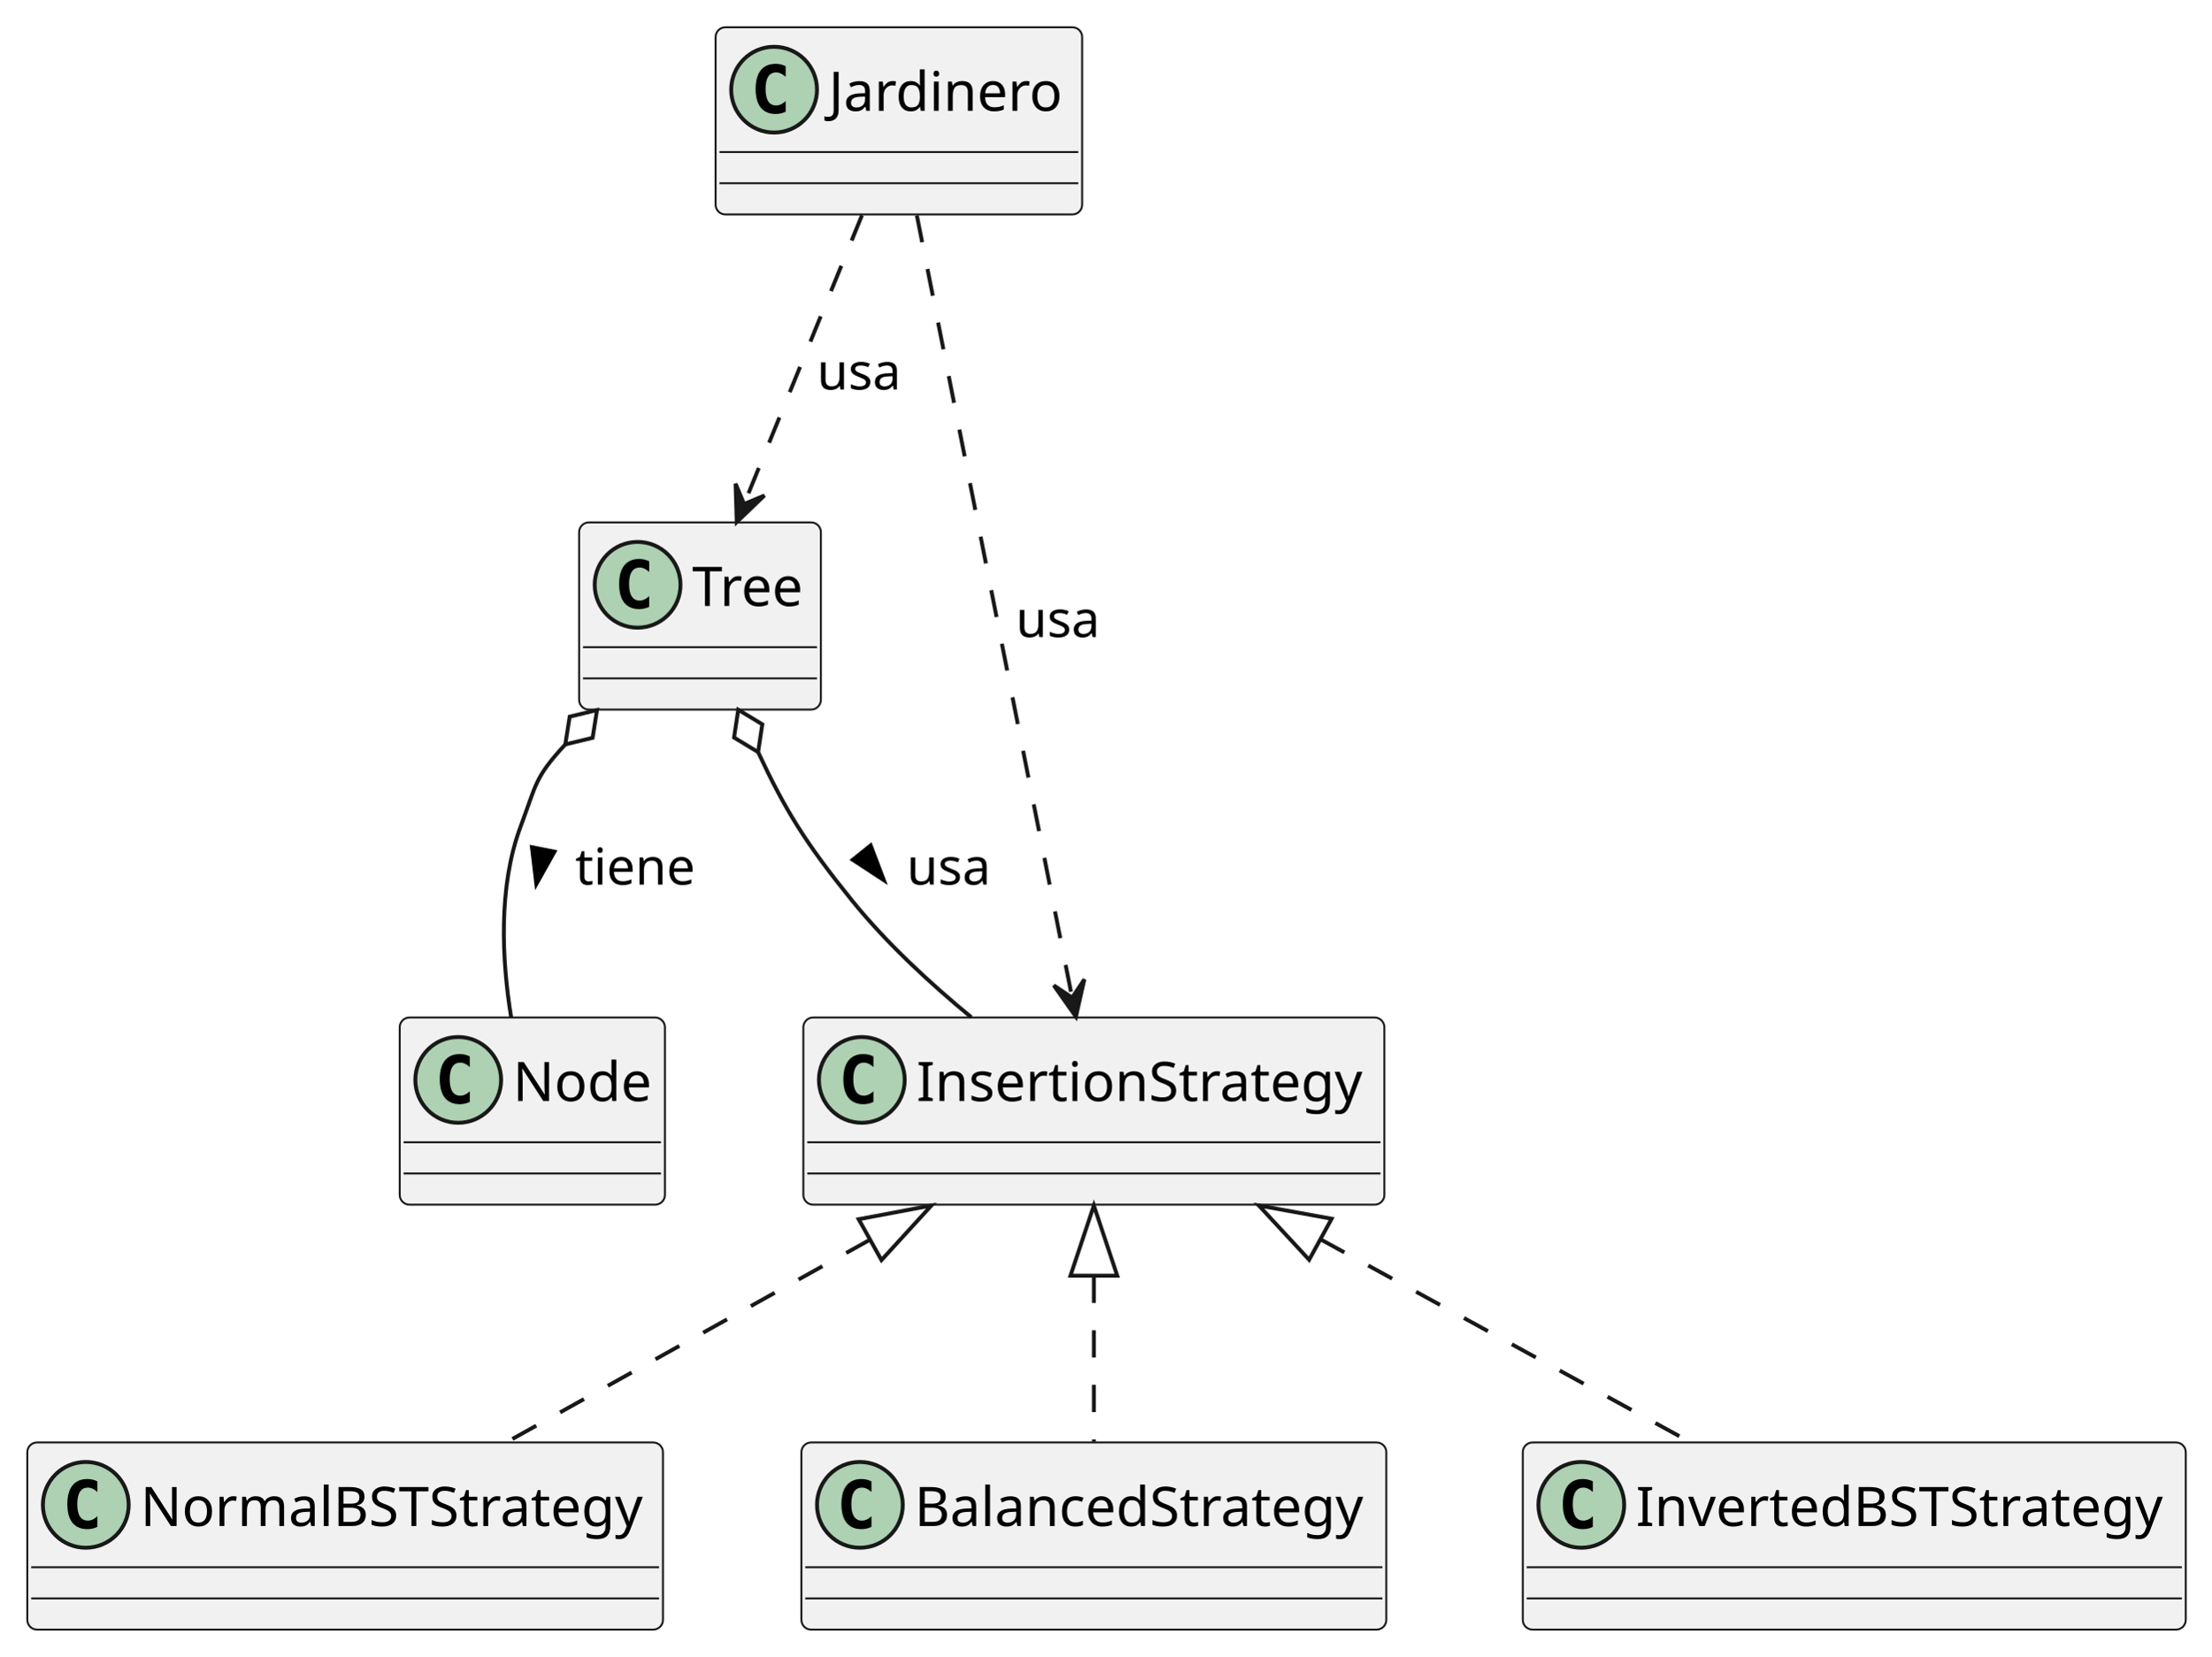
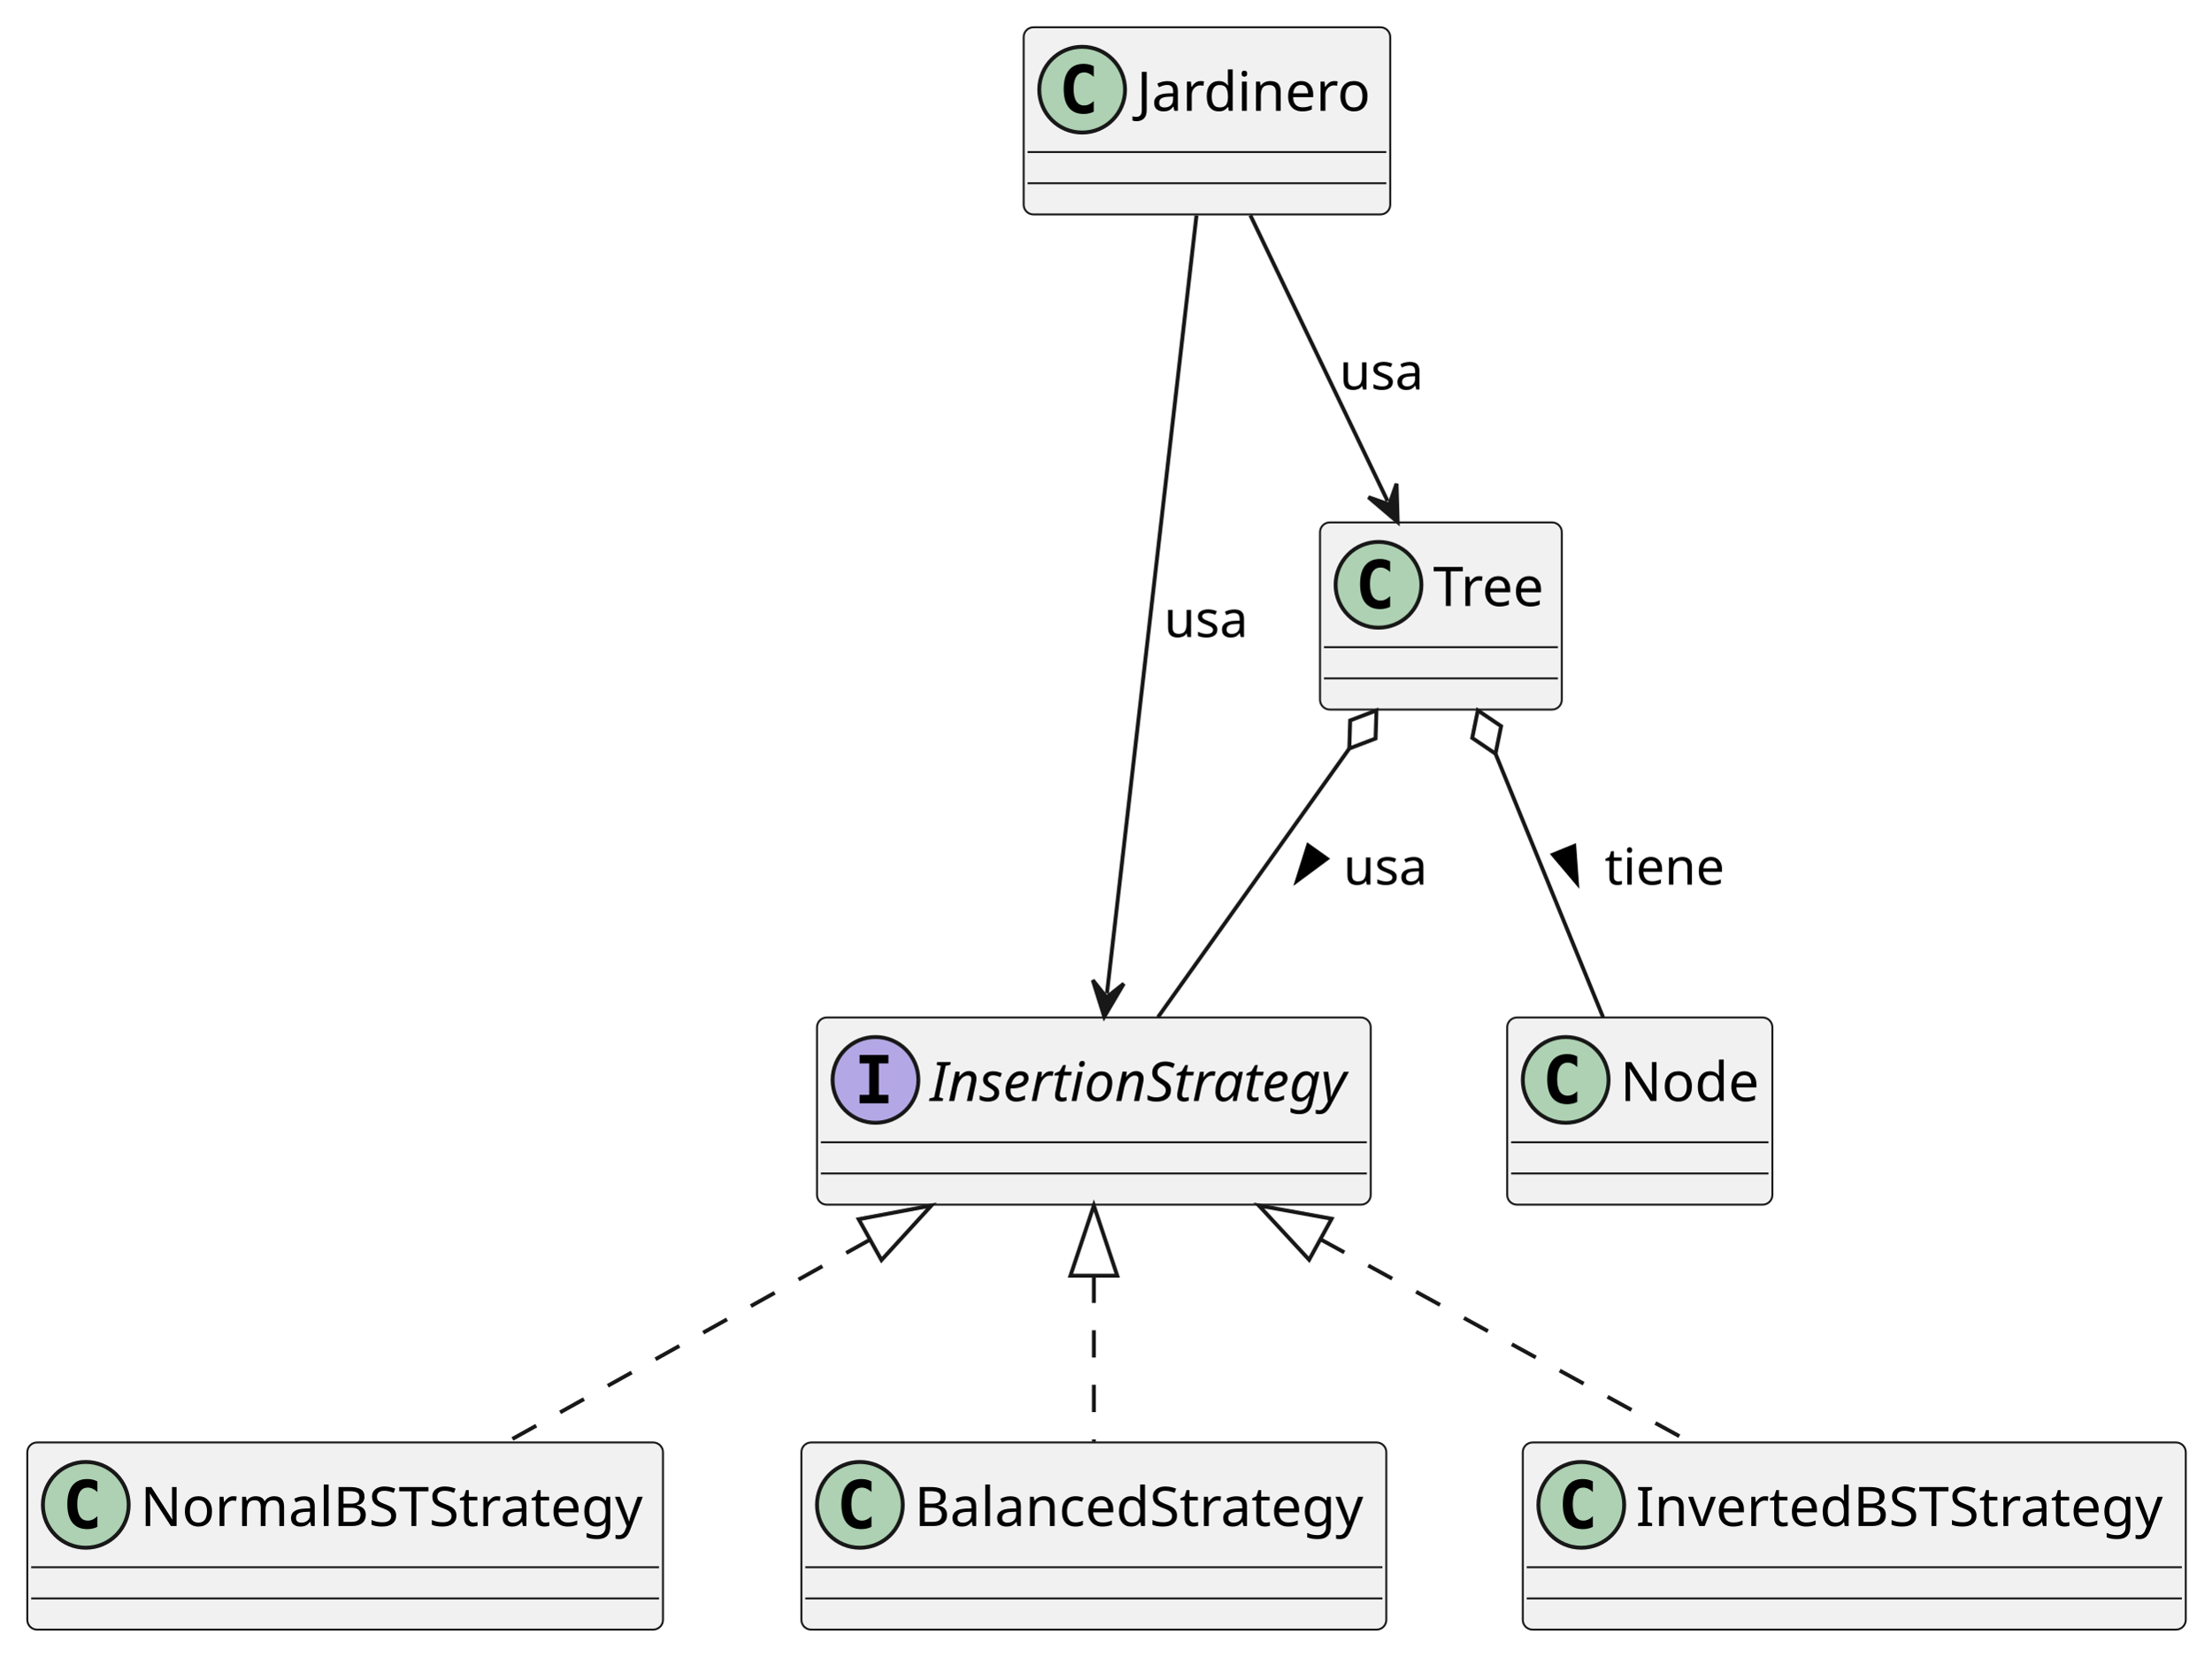
<svg xmlns="http://www.w3.org/2000/svg" contentStyleType="text/css" height="425px" preserveAspectRatio="none" style="width:567px;height:425px;background:#FFFFFF;" version="1.1" viewBox="0 0 567 425" width="567px" zoomAndPan="magnify">
  <defs />
  <g>
+     <g id="elem_InsertionStrategy">
+       <rect codeLine="2" fill="#F1F1F1" height="48" id="InsertionStrategy" rx="2.5" ry="2.5" style="stroke:#181818;stroke-width:0.5;" width="142" x="209.5" y="261" />
+       <ellipse cx="224.5" cy="277" fill="#B4A7E5" rx="11" ry="11" style="stroke:#181818;stroke-width:1.0;" />
+       <path d="M220.422,272.766 L220.422,270.609 L227.812,270.609 L227.812,272.766 L225.344,272.766 L225.344,280.844 L227.812,280.844 L227.812,283 L220.422,283 L220.422,280.844 L222.891,280.844 L222.891,272.766 L220.422,272.766 Z " fill="#000000" />
+       <text fill="#000000" font-family="sans-serif" font-size="14" font-style="italic" lengthAdjust="spacing" textLength="110" x="238.5" y="282.432">InsertionStrategy</text>
+       <line style="stroke:#181818;stroke-width:0.5;" x1="210.5" x2="350.5" y1="293" y2="293" />
+       <line style="stroke:#181818;stroke-width:0.5;" x1="210.5" x2="350.5" y1="301" y2="301" />
+     </g>
    <g id="elem_Tree">
-       <rect fill="#F1F1F1" height="48" id="Tree" rx="2.5" ry="2.5" style="stroke:#181818;stroke-width:0.5;" width="62" x="148.5" y="134" />
-       <ellipse cx="163.5" cy="150" fill="#ADD1B2" rx="11" ry="11" style="stroke:#181818;stroke-width:1.0;" />
-       <path d="M166.469,155.641 Q165.891,155.938 165.25,156.078 Q164.609,156.234 163.906,156.234 Q161.406,156.234 160.078,154.594 Q158.766,152.938 158.766,149.812 Q158.766,146.688 160.078,145.031 Q161.406,143.375 163.906,143.375 Q164.609,143.375 165.25,143.531 Q165.906,143.688 166.469,143.984 L166.469,146.703 Q165.844,146.125 165.25,145.859 Q164.656,145.578 164.031,145.578 Q162.688,145.578 162,146.656 Q161.312,147.719 161.312,149.812 Q161.312,151.906 162,152.984 Q162.688,154.047 164.031,154.047 Q164.656,154.047 165.25,153.781 Q165.844,153.5 166.469,152.922 L166.469,155.641 Z " fill="#000000" />
-       <text fill="#000000" font-family="sans-serif" font-size="14" lengthAdjust="spacing" textLength="30" x="177.5" y="155.432">Tree</text>
-       <line style="stroke:#181818;stroke-width:0.5;" x1="149.5" x2="209.5" y1="166" y2="166" />
-       <line style="stroke:#181818;stroke-width:0.5;" x1="149.5" x2="209.5" y1="174" y2="174" />
+       <rect fill="#F1F1F1" height="48" id="Tree" rx="2.5" ry="2.5" style="stroke:#181818;stroke-width:0.5;" width="62" x="338.5" y="134" />
+       <ellipse cx="353.5" cy="150" fill="#ADD1B2" rx="11" ry="11" style="stroke:#181818;stroke-width:1.0;" />
+       <path d="M356.469,155.641 Q355.891,155.938 355.25,156.078 Q354.609,156.234 353.906,156.234 Q351.406,156.234 350.078,154.594 Q348.766,152.938 348.766,149.812 Q348.766,146.688 350.078,145.031 Q351.406,143.375 353.906,143.375 Q354.609,143.375 355.25,143.531 Q355.906,143.688 356.469,143.984 L356.469,146.703 Q355.844,146.125 355.25,145.859 Q354.656,145.578 354.031,145.578 Q352.688,145.578 352,146.656 Q351.312,147.719 351.312,149.812 Q351.312,151.906 352,152.984 Q352.688,154.047 354.031,154.047 Q354.656,154.047 355.25,153.781 Q355.844,153.5 356.469,152.922 L356.469,155.641 Z " fill="#000000" />
+       <text fill="#000000" font-family="sans-serif" font-size="14" lengthAdjust="spacing" textLength="30" x="367.5" y="155.432">Tree</text>
+       <line style="stroke:#181818;stroke-width:0.5;" x1="339.5" x2="399.5" y1="166" y2="166" />
+       <line style="stroke:#181818;stroke-width:0.5;" x1="339.5" x2="399.5" y1="174" y2="174" />
    </g>
    <g id="elem_Node">
-       <rect fill="#F1F1F1" height="48" id="Node" rx="2.5" ry="2.5" style="stroke:#181818;stroke-width:0.5;" width="68" x="102.5" y="261" />
-       <ellipse cx="117.5" cy="277" fill="#ADD1B2" rx="11" ry="11" style="stroke:#181818;stroke-width:1.0;" />
-       <path d="M120.469,282.641 Q119.891,282.938 119.25,283.078 Q118.609,283.234 117.906,283.234 Q115.406,283.234 114.078,281.594 Q112.766,279.938 112.766,276.812 Q112.766,273.688 114.078,272.031 Q115.406,270.375 117.906,270.375 Q118.609,270.375 119.25,270.531 Q119.906,270.688 120.469,270.984 L120.469,273.703 Q119.844,273.125 119.25,272.859 Q118.656,272.578 118.031,272.578 Q116.688,272.578 116,273.656 Q115.312,274.719 115.312,276.812 Q115.312,278.906 116,279.984 Q116.688,281.047 118.031,281.047 Q118.656,281.047 119.25,280.781 Q119.844,280.5 120.469,279.922 L120.469,282.641 Z " fill="#000000" />
-       <text fill="#000000" font-family="sans-serif" font-size="14" lengthAdjust="spacing" textLength="36" x="131.5" y="282.432">Node</text>
-       <line style="stroke:#181818;stroke-width:0.5;" x1="103.5" x2="169.5" y1="293" y2="293" />
-       <line style="stroke:#181818;stroke-width:0.5;" x1="103.5" x2="169.5" y1="301" y2="301" />
-     </g>
-     <g id="elem_InsertionStrategy">
-       <rect fill="#F1F1F1" height="48" id="InsertionStrategy" rx="2.5" ry="2.5" style="stroke:#181818;stroke-width:0.5;" width="149" x="206" y="261" />
-       <ellipse cx="221" cy="277" fill="#ADD1B2" rx="11" ry="11" style="stroke:#181818;stroke-width:1.0;" />
-       <path d="M223.969,282.641 Q223.391,282.938 222.75,283.078 Q222.109,283.234 221.406,283.234 Q218.906,283.234 217.578,281.594 Q216.266,279.938 216.266,276.812 Q216.266,273.688 217.578,272.031 Q218.906,270.375 221.406,270.375 Q222.109,270.375 222.75,270.531 Q223.406,270.688 223.969,270.984 L223.969,273.703 Q223.344,273.125 222.75,272.859 Q222.156,272.578 221.531,272.578 Q220.188,272.578 219.5,273.656 Q218.812,274.719 218.812,276.812 Q218.812,278.906 219.5,279.984 Q220.188,281.047 221.531,281.047 Q222.156,281.047 222.75,280.781 Q223.344,280.5 223.969,279.922 L223.969,282.641 Z " fill="#000000" />
-       <text fill="#000000" font-family="sans-serif" font-size="14" lengthAdjust="spacing" textLength="117" x="235" y="282.432">InsertionStrategy</text>
-       <line style="stroke:#181818;stroke-width:0.5;" x1="207" x2="354" y1="293" y2="293" />
-       <line style="stroke:#181818;stroke-width:0.5;" x1="207" x2="354" y1="301" y2="301" />
+       <rect fill="#F1F1F1" height="48" id="Node" rx="2.5" ry="2.5" style="stroke:#181818;stroke-width:0.5;" width="68" x="386.5" y="261" />
+       <ellipse cx="401.5" cy="277" fill="#ADD1B2" rx="11" ry="11" style="stroke:#181818;stroke-width:1.0;" />
+       <path d="M404.469,282.641 Q403.891,282.938 403.25,283.078 Q402.609,283.234 401.906,283.234 Q399.406,283.234 398.078,281.594 Q396.766,279.938 396.766,276.812 Q396.766,273.688 398.078,272.031 Q399.406,270.375 401.906,270.375 Q402.609,270.375 403.25,270.531 Q403.906,270.688 404.469,270.984 L404.469,273.703 Q403.844,273.125 403.25,272.859 Q402.656,272.578 402.031,272.578 Q400.688,272.578 400,273.656 Q399.312,274.719 399.312,276.812 Q399.312,278.906 400,279.984 Q400.688,281.047 402.031,281.047 Q402.656,281.047 403.25,280.781 Q403.844,280.5 404.469,279.922 L404.469,282.641 Z " fill="#000000" />
+       <text fill="#000000" font-family="sans-serif" font-size="14" lengthAdjust="spacing" textLength="36" x="415.5" y="282.432">Node</text>
+       <line style="stroke:#181818;stroke-width:0.5;" x1="387.5" x2="453.5" y1="293" y2="293" />
+       <line style="stroke:#181818;stroke-width:0.5;" x1="387.5" x2="453.5" y1="301" y2="301" />
    </g>
    <g id="elem_NormalBSTStrategy">
      <rect fill="#F1F1F1" height="48" id="NormalBSTStrategy" rx="2.5" ry="2.5" style="stroke:#181818;stroke-width:0.5;" width="163" x="7" y="370" />
      <ellipse cx="22" cy="386" fill="#ADD1B2" rx="11" ry="11" style="stroke:#181818;stroke-width:1.0;" />
      <path d="M24.969,391.641 Q24.391,391.938 23.75,392.078 Q23.109,392.234 22.406,392.234 Q19.906,392.234 18.578,390.594 Q17.266,388.938 17.266,385.812 Q17.266,382.688 18.578,381.031 Q19.906,379.375 22.406,379.375 Q23.109,379.375 23.75,379.531 Q24.406,379.688 24.969,379.984 L24.969,382.703 Q24.344,382.125 23.75,381.859 Q23.156,381.578 22.531,381.578 Q21.188,381.578 20.5,382.656 Q19.812,383.719 19.812,385.812 Q19.812,387.906 20.5,388.984 Q21.188,390.047 22.531,390.047 Q23.156,390.047 23.75,389.781 Q24.344,389.5 24.969,388.922 L24.969,391.641 Z " fill="#000000" />
      <text fill="#000000" font-family="sans-serif" font-size="14" lengthAdjust="spacing" textLength="131" x="36" y="391.432">NormalBSTStrategy</text>
      <line style="stroke:#181818;stroke-width:0.5;" x1="8" x2="169" y1="402" y2="402" />
      <line style="stroke:#181818;stroke-width:0.5;" x1="8" x2="169" y1="410" y2="410" />
    </g>
    <g id="elem_BalancedStrategy">
      <rect fill="#F1F1F1" height="48" id="BalancedStrategy" rx="2.5" ry="2.5" style="stroke:#181818;stroke-width:0.5;" width="150" x="205.5" y="370" />
      <ellipse cx="220.5" cy="386" fill="#ADD1B2" rx="11" ry="11" style="stroke:#181818;stroke-width:1.0;" />
      <path d="M223.469,391.641 Q222.891,391.938 222.25,392.078 Q221.609,392.234 220.906,392.234 Q218.406,392.234 217.078,390.594 Q215.766,388.938 215.766,385.812 Q215.766,382.688 217.078,381.031 Q218.406,379.375 220.906,379.375 Q221.609,379.375 222.25,379.531 Q222.906,379.688 223.469,379.984 L223.469,382.703 Q222.844,382.125 222.25,381.859 Q221.656,381.578 221.031,381.578 Q219.688,381.578 219,382.656 Q218.312,383.719 218.312,385.812 Q218.312,387.906 219,388.984 Q219.688,390.047 221.031,390.047 Q221.656,390.047 222.25,389.781 Q222.844,389.5 223.469,388.922 L223.469,391.641 Z " fill="#000000" />
      <text fill="#000000" font-family="sans-serif" font-size="14" lengthAdjust="spacing" textLength="118" x="234.5" y="391.432">BalancedStrategy</text>
      <line style="stroke:#181818;stroke-width:0.5;" x1="206.5" x2="354.5" y1="402" y2="402" />
      <line style="stroke:#181818;stroke-width:0.5;" x1="206.5" x2="354.5" y1="410" y2="410" />
    </g>
    <g id="elem_InvertedBSTStrategy">
      <rect fill="#F1F1F1" height="48" id="InvertedBSTStrategy" rx="2.5" ry="2.5" style="stroke:#181818;stroke-width:0.5;" width="170" x="390.5" y="370" />
      <ellipse cx="405.5" cy="386" fill="#ADD1B2" rx="11" ry="11" style="stroke:#181818;stroke-width:1.0;" />
      <path d="M408.469,391.641 Q407.891,391.938 407.25,392.078 Q406.609,392.234 405.906,392.234 Q403.406,392.234 402.078,390.594 Q400.766,388.938 400.766,385.812 Q400.766,382.688 402.078,381.031 Q403.406,379.375 405.906,379.375 Q406.609,379.375 407.25,379.531 Q407.906,379.688 408.469,379.984 L408.469,382.703 Q407.844,382.125 407.25,381.859 Q406.656,381.578 406.031,381.578 Q404.688,381.578 404,382.656 Q403.312,383.719 403.312,385.812 Q403.312,387.906 404,388.984 Q404.688,390.047 406.031,390.047 Q406.656,390.047 407.25,389.781 Q407.844,389.5 408.469,388.922 L408.469,391.641 Z " fill="#000000" />
      <text fill="#000000" font-family="sans-serif" font-size="14" lengthAdjust="spacing" textLength="138" x="419.5" y="391.432">InvertedBSTStrategy</text>
      <line style="stroke:#181818;stroke-width:0.5;" x1="391.5" x2="559.5" y1="402" y2="402" />
      <line style="stroke:#181818;stroke-width:0.5;" x1="391.5" x2="559.5" y1="410" y2="410" />
    </g>
    <g id="elem_Jardinero">
-       <rect fill="#F1F1F1" height="48" id="Jardinero" rx="2.5" ry="2.5" style="stroke:#181818;stroke-width:0.5;" width="94" x="183.5" y="7" />
-       <ellipse cx="198.5" cy="23" fill="#ADD1B2" rx="11" ry="11" style="stroke:#181818;stroke-width:1.0;" />
-       <path d="M201.469,28.641 Q200.891,28.938 200.25,29.078 Q199.609,29.234 198.906,29.234 Q196.406,29.234 195.078,27.594 Q193.766,25.938 193.766,22.812 Q193.766,19.688 195.078,18.031 Q196.406,16.375 198.906,16.375 Q199.609,16.375 200.25,16.531 Q200.906,16.688 201.469,16.984 L201.469,19.703 Q200.844,19.125 200.25,18.859 Q199.656,18.578 199.031,18.578 Q197.688,18.578 197,19.656 Q196.312,20.719 196.312,22.812 Q196.312,24.906 197,25.984 Q197.688,27.047 199.031,27.047 Q199.656,27.047 200.25,26.781 Q200.844,26.5 201.469,25.922 L201.469,28.641 Z " fill="#000000" />
-       <text fill="#000000" font-family="sans-serif" font-size="14" lengthAdjust="spacing" textLength="62" x="212.5" y="28.432">Jardinero</text>
-       <line style="stroke:#181818;stroke-width:0.5;" x1="184.5" x2="276.5" y1="39" y2="39" />
-       <line style="stroke:#181818;stroke-width:0.5;" x1="184.5" x2="276.5" y1="47" y2="47" />
+       <rect fill="#F1F1F1" height="48" id="Jardinero" rx="2.5" ry="2.5" style="stroke:#181818;stroke-width:0.5;" width="94" x="262.5" y="7" />
+       <ellipse cx="277.5" cy="23" fill="#ADD1B2" rx="11" ry="11" style="stroke:#181818;stroke-width:1.0;" />
+       <path d="M280.469,28.641 Q279.891,28.938 279.25,29.078 Q278.609,29.234 277.906,29.234 Q275.406,29.234 274.078,27.594 Q272.766,25.938 272.766,22.812 Q272.766,19.688 274.078,18.031 Q275.406,16.375 277.906,16.375 Q278.609,16.375 279.25,16.531 Q279.906,16.688 280.469,16.984 L280.469,19.703 Q279.844,19.125 279.25,18.859 Q278.656,18.578 278.031,18.578 Q276.688,18.578 276,19.656 Q275.312,20.719 275.312,22.812 Q275.312,24.906 276,25.984 Q276.688,27.047 278.031,27.047 Q278.656,27.047 279.25,26.781 Q279.844,26.5 280.469,25.922 L280.469,28.641 Z " fill="#000000" />
+       <text fill="#000000" font-family="sans-serif" font-size="14" lengthAdjust="spacing" textLength="62" x="291.5" y="28.432">Jardinero</text>
+       <line style="stroke:#181818;stroke-width:0.5;" x1="263.5" x2="355.5" y1="39" y2="39" />
+       <line style="stroke:#181818;stroke-width:0.5;" x1="263.5" x2="355.5" y1="47" y2="47" />
    </g>
    <g id="link_Tree_Node">
-       <path codeLine="2" d="M144.954,190.95 C137.104,199.46 137.63,200.93 133.5,212 C127.68,227.59 128.72,246.41 131.06,260.9 " fill="none" id="Tree-backto-Node" style="stroke:#181818;stroke-width:1.0;" />
-       <polygon fill="none" points="153.09,182.13,146.082,183.828,144.954,190.95,151.962,189.252,153.09,182.13" style="stroke:#181818;stroke-width:1.0;" />
-       <polygon fill="#000000" points="137.526,226.757,142.171,218.458,136.405,217.313,137.526,226.757" style="stroke:#000000;stroke-width:1.0;" />
-       <text fill="#000000" font-family="sans-serif" font-size="13" lengthAdjust="spacing" textLength="30" x="147.5" y="226.897">tiene</text>
+       <path codeLine="4" d="M383.503,193.331 C392.663,215.781 401.93,238.5 411.08,260.91 " fill="none" id="Tree-backto-Node" style="stroke:#181818;stroke-width:1.0;" />
+       <polygon fill="none" points="378.97,182.22,377.533,189.286,383.503,193.331,384.94,186.264,378.97,182.22" style="stroke:#181818;stroke-width:1.0;" />
+       <polygon fill="#000000" points="404.389,226.482,403.693,216.997,398.251,219.218,404.389,226.482" style="stroke:#000000;stroke-width:1.0;" />
+       <text fill="#000000" font-family="sans-serif" font-size="13" lengthAdjust="spacing" textLength="30" x="411.5" y="226.897">tiene</text>
    </g>
    <g id="link_Tree_InsertionStrategy">
-       <path codeLine="3" d="M194.399,192.917 C201.339,207.737 206.43,216.08 218.5,231 C227.31,241.9 238.58,252.3 249.09,260.95 " fill="none" id="Tree-backto-InsertionStrategy" style="stroke:#181818;stroke-width:1.0;" />
-       <polygon fill="none" points="189.31,182.05,188.232,189.18,194.399,192.917,195.477,185.787,189.31,182.05" style="stroke:#181818;stroke-width:1.0;" />
-       <polygon fill="#000000" points="226.633,225.75,223.256,216.859,218.675,220.542,226.633,225.75" style="stroke:#000000;stroke-width:1.0;" />
-       <text fill="#000000" font-family="sans-serif" font-size="13" lengthAdjust="spacing" textLength="21" x="232.5" y="226.897">usa</text>
+       <path codeLine="5" d="M346.008,191.994 C330.018,214.444 312.9,238.5 296.94,260.91 " fill="none" id="Tree-backto-InsertionStrategy" style="stroke:#181818;stroke-width:1.0;" />
+       <polygon fill="none" points="352.97,182.22,346.231,184.786,346.008,191.994,352.747,189.428,352.97,182.22" style="stroke:#181818;stroke-width:1.0;" />
+       <polygon fill="#000000" points="332.6,225.926,340.24,220.262,335.452,216.853,332.6,225.926" style="stroke:#000000;stroke-width:1.0;" />
+       <text fill="#000000" font-family="sans-serif" font-size="13" lengthAdjust="spacing" textLength="21" x="344.5" y="226.897">usa</text>
    </g>
    <g id="link_InsertionStrategy_NormalBSTStrategy">
-       <path codeLine="5" d="M223.115,317.979 C190.905,335.919 162.26,351.89 130.08,369.83 " fill="none" id="InsertionStrategy-backto-NormalBSTStrategy" style="stroke:#181818;stroke-width:1.0;stroke-dasharray:7.0,7.0;" />
+       <path codeLine="7" d="M223.115,317.979 C190.905,335.919 162.26,351.89 130.08,369.83 " fill="none" id="InsertionStrategy-backto-NormalBSTStrategy" style="stroke:#181818;stroke-width:1.0;stroke-dasharray:7.0,7.0;" />
      <polygon fill="none" points="238.84,309.22,220.195,312.737,226.034,323.22,238.84,309.22" style="stroke:#181818;stroke-width:1.0;" />
    </g>
    <g id="link_InsertionStrategy_BalancedStrategy">
-       <path codeLine="6" d="M280.5,327.22 C280.5,345.16 280.5,351.89 280.5,369.83 " fill="none" id="InsertionStrategy-backto-BalancedStrategy" style="stroke:#181818;stroke-width:1.0;stroke-dasharray:7.0,7.0;" />
+       <path codeLine="8" d="M280.5,327.22 C280.5,345.16 280.5,351.89 280.5,369.83 " fill="none" id="InsertionStrategy-backto-BalancedStrategy" style="stroke:#181818;stroke-width:1.0;stroke-dasharray:7.0,7.0;" />
      <polygon fill="none" points="280.5,309.22,274.5,327.22,286.5,327.22,280.5,309.22" style="stroke:#181818;stroke-width:1.0;" />
    </g>
    <g id="link_InsertionStrategy_InvertedBSTStrategy">
-       <path codeLine="7" d="M338.592,317.876 C371.302,335.816 400.58,351.89 433.27,369.83 " fill="none" id="InsertionStrategy-backto-InvertedBSTStrategy" style="stroke:#181818;stroke-width:1.0;stroke-dasharray:7.0,7.0;" />
+       <path codeLine="9" d="M338.592,317.876 C371.302,335.816 400.58,351.89 433.27,369.83 " fill="none" id="InsertionStrategy-backto-InvertedBSTStrategy" style="stroke:#181818;stroke-width:1.0;stroke-dasharray:7.0,7.0;" />
      <polygon fill="none" points="322.81,309.22,335.707,323.137,341.477,312.615,322.81,309.22" style="stroke:#181818;stroke-width:1.0;" />
    </g>
    <g id="link_Jardinero_Tree">
-       <path codeLine="9" d="M221.03,55.22 C211.87,77.67 200.338,105.945 191.188,128.355 " fill="none" id="Jardinero-to-Tree" style="stroke:#181818;stroke-width:1.0;stroke-dasharray:7.0,7.0;" />
-       <polygon fill="#181818" points="188.92,133.91,196.025,127.09,190.81,129.281,188.619,124.066,188.92,133.91" style="stroke:#181818;stroke-width:1.0;" />
-       <text fill="#000000" font-family="sans-serif" font-size="13" lengthAdjust="spacing" textLength="21" x="209.5" y="99.897">usa</text>
+       <path codeLine="11" d="M320.64,55.22 C331.42,77.67 345.065,106.09 355.815,128.5 " fill="none" id="Jardinero-to-Tree" style="stroke:#181818;stroke-width:1.0;" />
+       <polygon fill="#181818" points="358.41,133.91,358.124,124.065,356.248,129.402,350.911,127.525,358.41,133.91" style="stroke:#181818;stroke-width:1.0;" />
+       <text fill="#000000" font-family="sans-serif" font-size="13" lengthAdjust="spacing" textLength="21" x="343.5" y="99.897">usa</text>
    </g>
    <g id="link_Jardinero_InsertionStrategy">
-       <path codeLine="10" d="M235.11,55.26 C244.64,103.26 265.212,206.955 274.732,254.915 " fill="none" id="Jardinero-to-InsertionStrategy" style="stroke:#181818;stroke-width:1.0;stroke-dasharray:7.0,7.0;" />
-       <polygon fill="#181818" points="275.9,260.8,278.071,251.193,274.926,255.896,270.224,252.751,275.9,260.8" style="stroke:#181818;stroke-width:1.0;" />
-       <text fill="#000000" font-family="sans-serif" font-size="13" lengthAdjust="spacing" textLength="21" x="260.5" y="163.397">usa</text>
+       <path codeLine="12" d="M306.82,55.26 C301.3,103.26 289.376,206.879 283.856,254.839 " fill="none" id="Jardinero-to-InsertionStrategy" style="stroke:#181818;stroke-width:1.0;" />
+       <polygon fill="#181818" points="283.17,260.8,288.173,252.316,283.742,255.833,280.225,251.402,283.17,260.8" style="stroke:#181818;stroke-width:1.0;" />
+       <text fill="#000000" font-family="sans-serif" font-size="13" lengthAdjust="spacing" textLength="21" x="298.5" y="163.397">usa</text>
    </g>
  </g>
</svg>
